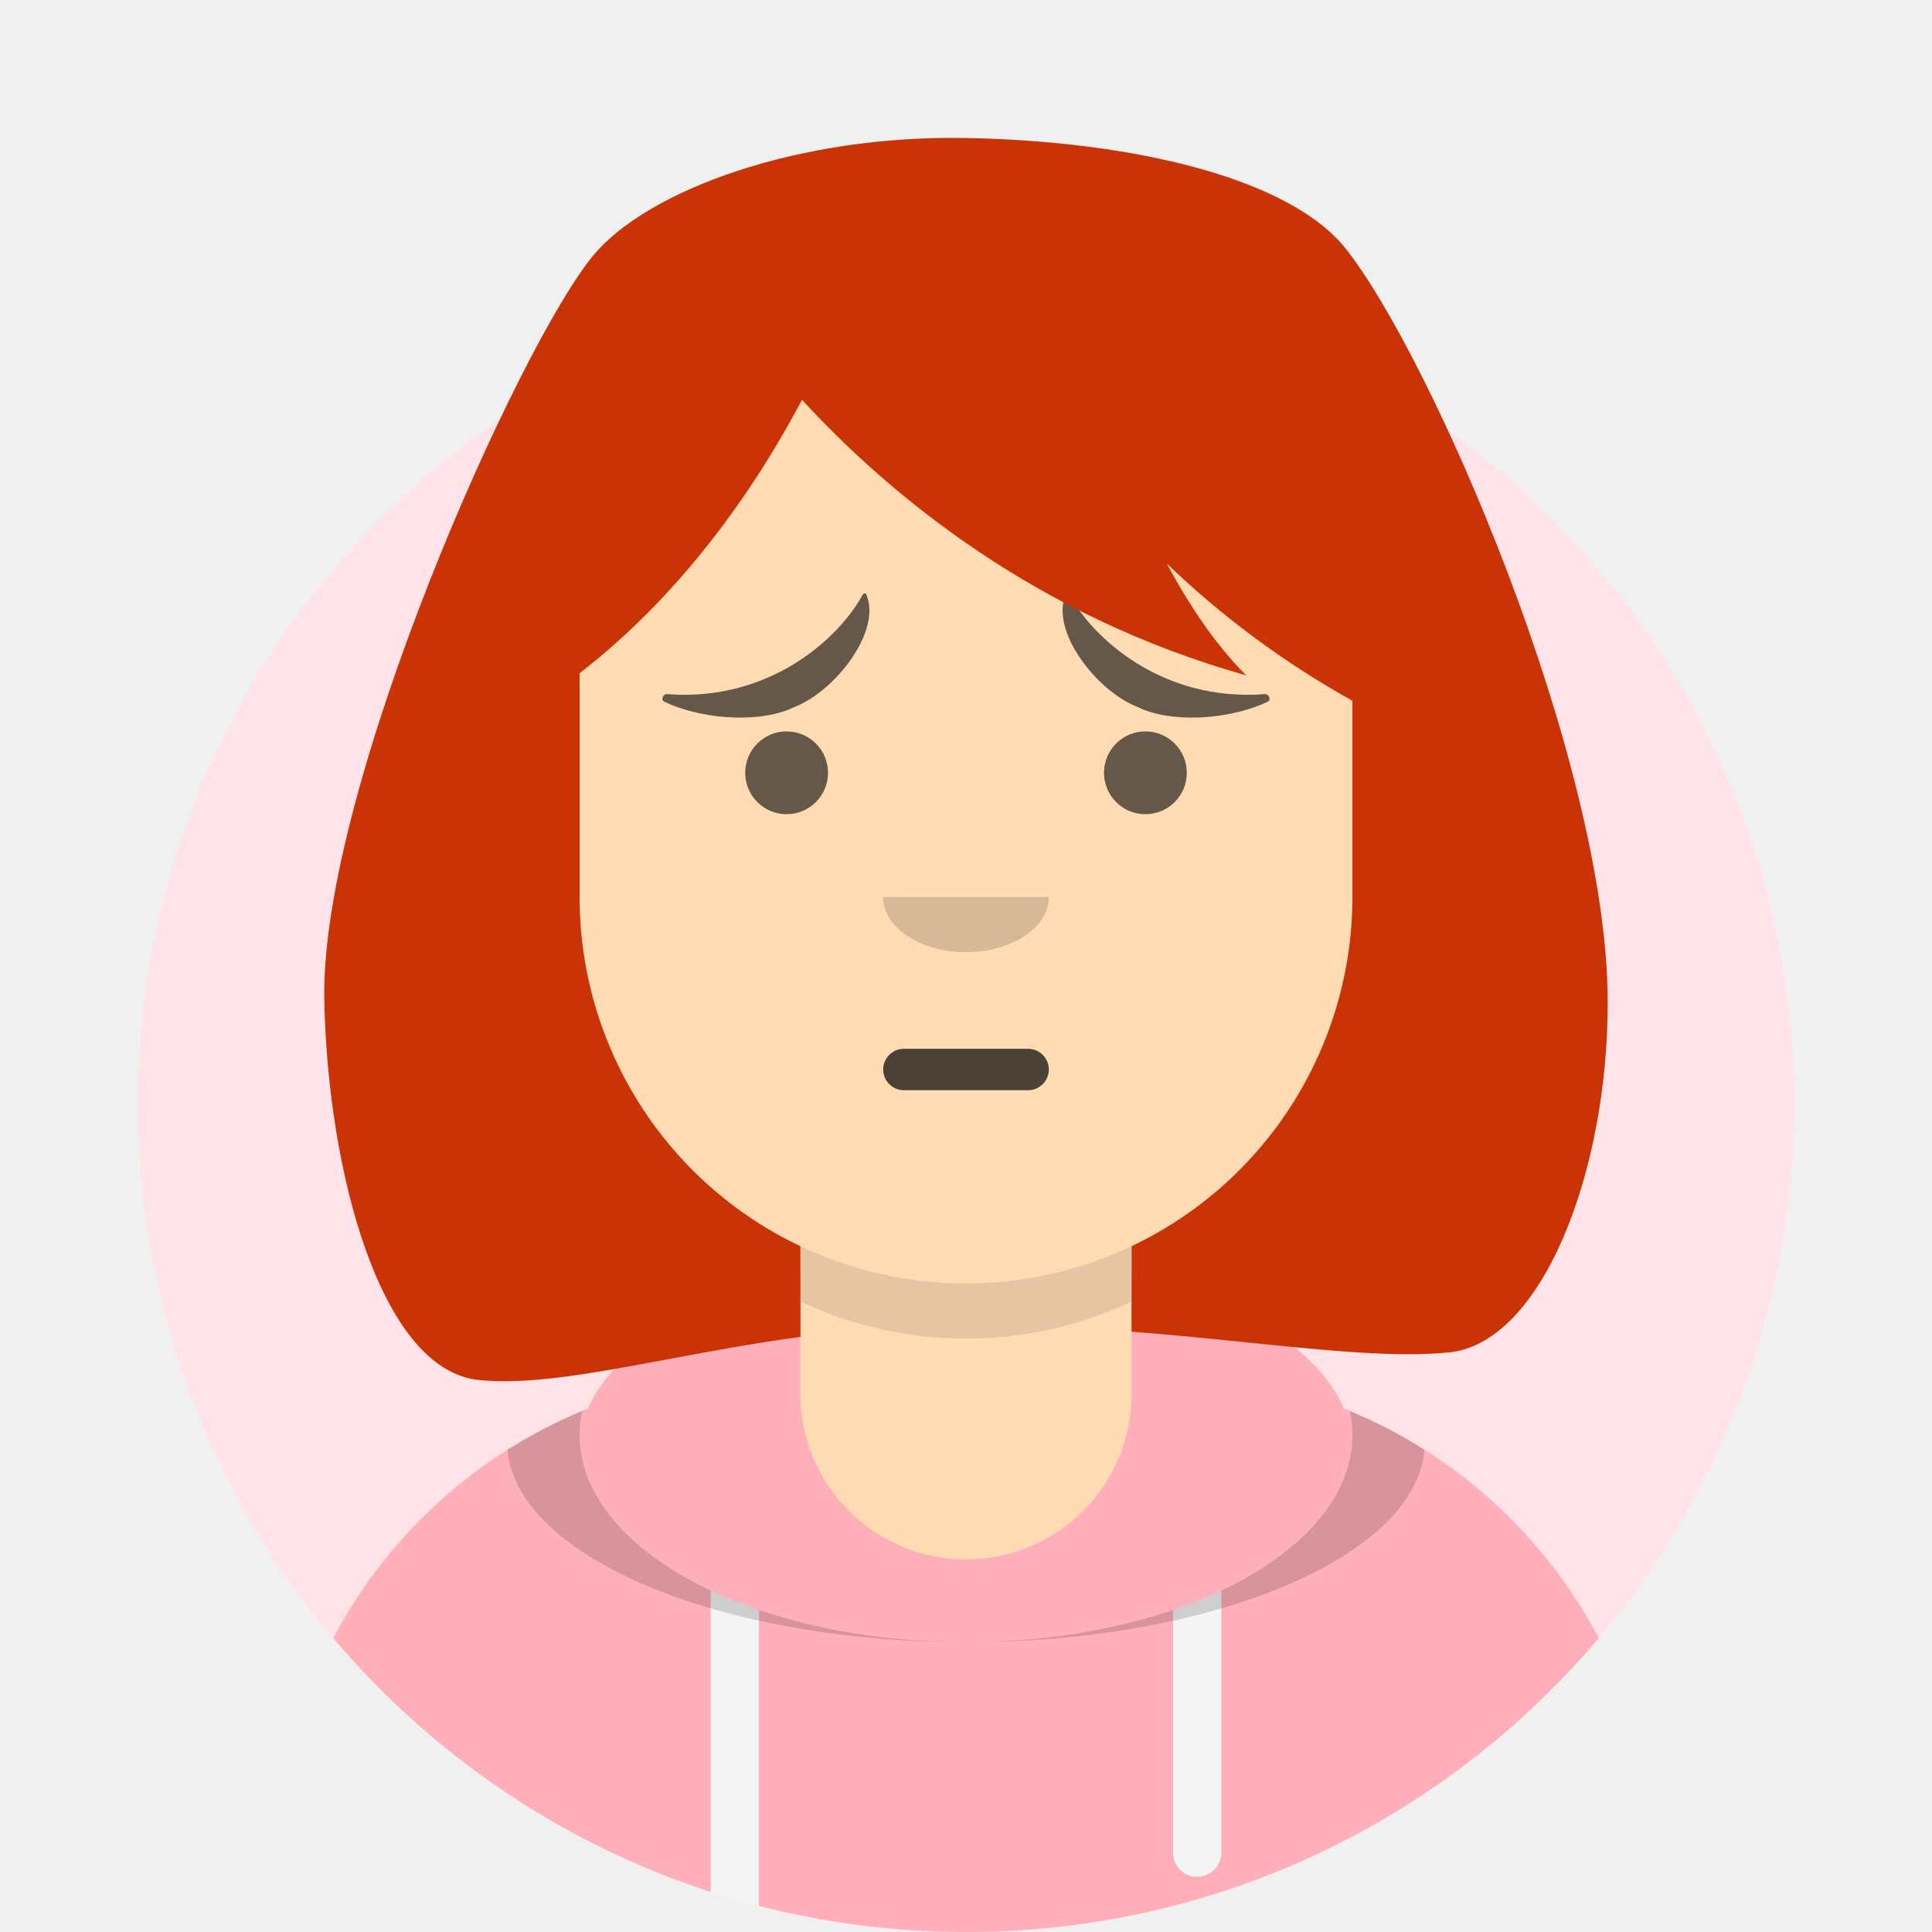
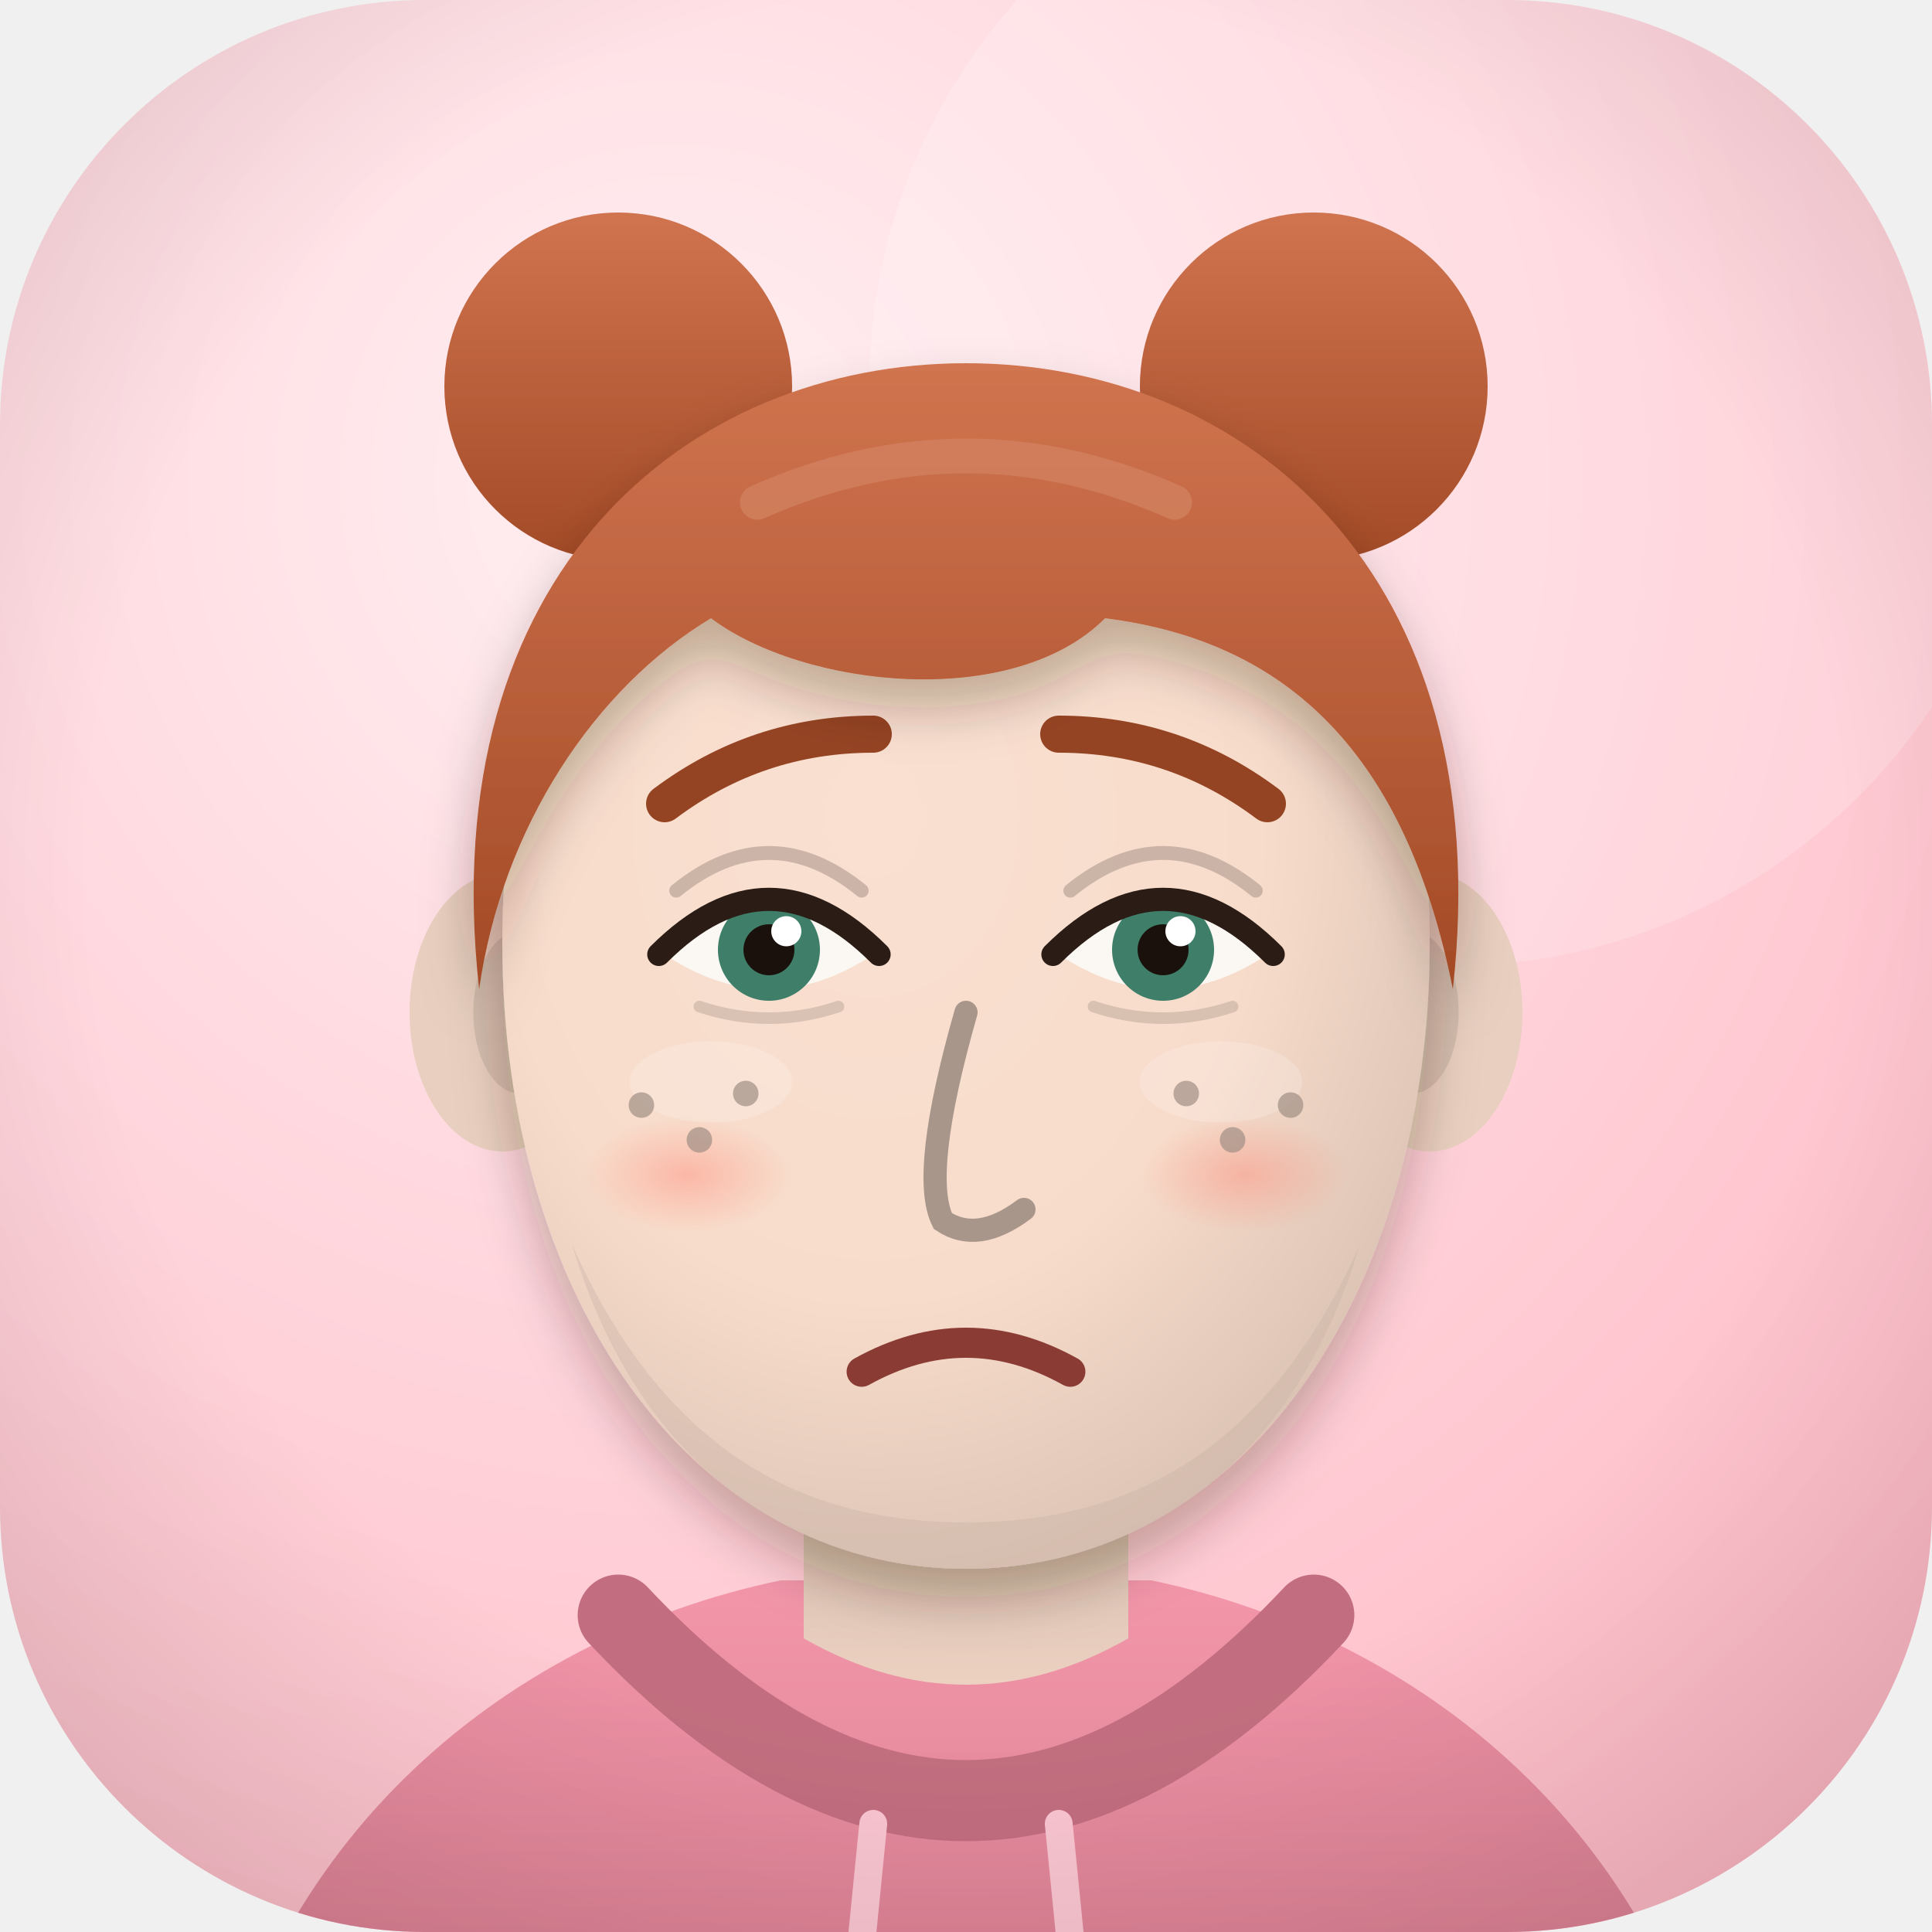
- <svg xmlns="http://www.w3.org/2000/svg" viewBox="0 0 280 280" fill="none" shape-rendering="auto">
-   <mask id="viewboxMask">
-     <rect width="280" height="280" rx="0" ry="0" x="0" y="0" fill="#fff" />
-   </mask>
-   <g mask="url(#viewboxMask)">
-     <g transform="translate(8)">
-       <circle cx="132" cy="160" r="120" fill="#ffe3e8" />
-       <mask id="styleCircle-a" style="mask-type:luminance" maskUnits="userSpaceOnUse" x="0" y="0" width="264" height="280">
-         <path d="M264 0H0v160h12c0 66.27 53.73 120 120 120 66.27 0 120-53.73 120-120h12V0Z" fill="#fff" />
-       </mask>
-       <g mask="url(#styleCircle-a)">
-         <path d="M132 36a56 56 0 0 0-56 56v6.17A12 12 0 0 0 66 110v14a12 12 0 0 0 10.3 11.88 56.04 56.04 0 0 0 31.7 44.73v18.4h-4a72 72 0 0 0-72 72v9h200v-9a72 72 0 0 0-72-72h-4v-18.39a56.04 56.04 0 0 0 31.7-44.73A12 12 0 0 0 198 124v-14a12 12 0 0 0-10-11.83V92a56 56 0 0 0-56-56Z" fill="#ffdbb4" />
-         <path d="M108 180.61v8a55.79 55.79 0 0 0 24 5.39c8.59 0 16.73-1.93 24-5.39v-8a55.79 55.79 0 0 1-24 5.39 55.79 55.79 0 0 1-24-5.39Z" fill="#000" fill-opacity=".1" />
-         <g transform="translate(0 170)">
-           <path d="M108 14.7c-15.52 3.68-27.1 10.83-30.77 19.44A72.02 72.02 0 0 0 32 101v9h200v-9a72.02 72.02 0 0 0-45.23-66.86C183.1 25.53 171.52 18.38 156 14.7V32a24 24 0 1 1-48 0V14.7Z" fill="#ffafb9" />
-           <path d="M102 63.34a67.1 67.1 0 0 1-7-2.82V110h7V63.34ZM162 63.34a67.04 67.04 0 0 0 7-2.82V98.5a3.5 3.5 0 1 1-7 0V63.34Z" fill="#F4F4F4" />
-           <path d="M187.62 34.49a71.79 71.79 0 0 1 10.83 5.63C197.11 55.62 167.87 68 132 68c30.93 0 56-13.43 56-30 0-1.19-.13-2.36-.38-3.51ZM76.38 34.49a16.48 16.48 0 0 0-.38 3.5c0 16.58 25.07 30 56 30-35.87 0-65.1-12.38-66.45-27.88a71.79 71.79 0 0 1 10.83-5.63Z" fill="#000" fill-opacity=".16" />
-         </g>
-         <g transform="translate(78 134)">
-           <rect x="42" y="18" width="24" height="6" rx="3" fill="#000" fill-opacity=".7" />
-         </g>
-         <g transform="translate(104 122)">
-           <path fill-rule="evenodd" clip-rule="evenodd" d="M16 8c0 4.42 5.37 8 12 8s12-3.58 12-8" fill="#000" fill-opacity=".16" />
-         </g>
-         <g transform="translate(76 90)">
-           <path d="M36 22a6 6 0 1 1-12 0 6 6 0 0 1 12 0ZM88 22a6 6 0 1 1-12 0 6 6 0 0 1 12 0Z" fill="#000" fill-opacity=".6" />
-         </g>
-         <g transform="translate(76 82)">
-           <path d="m31.23 20.42-.9.4c-5.25 2.09-13.2 1.21-18.05-1.12-.57-.27-.18-1.15.4-1.1 14.92 1.14 24.96-8.15 28.37-14.45.1-.18.41-.2.49-.03 2.3 5.32-4.45 13.98-10.3 16.3ZM80.77 20.42l.9.4c5.25 2.09 13.2 1.21 18.05-1.12.57-.27.18-1.15-.4-1.1-14.92 1.14-24.96-8.15-28.37-14.45-.1-.18-.41-.2-.49-.03-2.3 5.32 4.45 13.98 10.3 16.3Z" fill-rule="evenodd" clip-rule="evenodd" fill="#000" fill-opacity=".6" />
-         </g>
-         <g transform="translate(-1)">
-           <path d="M40 145c-.62-30.84 28.32-95.2 39-108 7.92-9.5 29.7-17.45 54-17 24.3.45 46.86 5.81 55 16 12.32 15.43 37.87 74.08 38 109 .1 24.8-9.54 49.66-23 51-7.6.76-17.26-.23-28.86-1.4-5.3-.55-11.02-1.13-17.14-1.6V180.6A56 56 0 0 0 189 130v-28.44a130.34 130.34 0 0 1-26.9-19.88c3.35 6.24 7.19 11.9 11.51 16.2-30.57-8.59-51.71-26.16-64.38-39.94C103.39 69.02 92.96 85.23 77 97.57V130a56 56 0 0 0 32 50.61v13.14c-6.95.95-13.41 2.16-19.36 3.27-10.85 2.02-19.98 3.73-27.26 2.98-14.22-1.47-21.88-30.2-22.38-55Z" fill="#c93305" />
-         </g>
-         <g transform="translate(49 72)" />
-         <g transform="translate(62 42)" />
+ <svg xmlns="http://www.w3.org/2000/svg" viewBox="0 0 200 200" width="200" height="200">
+   <defs>
+     <radialGradient id="p5bg" cx="0.35" cy="0.25" r="0.9">
+       <stop offset="0" stop-color="#fff0f2" stop-opacity="1" />
+       <stop offset="1" stop-color="#ffb9c5" stop-opacity="1" />
+     </radialGradient>
+     <radialGradient id="p5sk" cx="0.4" cy="0.35" r="0.7">
+       <stop offset="0" stop-color="#f9e0d1" stop-opacity="1" />
+       <stop offset="0.6" stop-color="#f8dccb" stop-opacity="1" />
+       <stop offset="1" stop-color="#dac2b3" stop-opacity="1" />
+     </radialGradient>
+     <linearGradient id="p5nk" x1="0" y1="0" x2="0" y2="1">
+       <stop offset="0" stop-color="#cbb4a6" stop-opacity="1" />
+       <stop offset="1" stop-color="#ecd1c1" stop-opacity="1" />
+     </linearGradient>
+     <linearGradient id="p5hr" x1="0" y1="0" x2="0" y2="1">
+       <stop offset="0" stop-color="#d0744f" stop-opacity="1" />
+       <stop offset="1" stop-color="#a34a26" stop-opacity="1" />
+     </linearGradient>
+     <linearGradient id="p5cl" x1="0" y1="0" x2="0" y2="1">
+       <stop offset="0" stop-color="#f396aa" stop-opacity="1" />
+       <stop offset="1" stop-color="#ce7588" stop-opacity="1" />
+     </linearGradient>
+     <radialGradient id="p5bl" cx="0.5" cy="0.5" r="0.5">
+       <stop offset="0" stop-color="#ff8b7a" stop-opacity="0.45" />
+       <stop offset="1" stop-color="#ff8b7a" stop-opacity="0" />
+     </radialGradient>
+     <radialGradient id="p5vg" cx="0.5" cy="0.45" r="0.75">
+       <stop offset="0.6" stop-color="#000" stop-opacity="0" />
+       <stop offset="1" stop-color="#000" stop-opacity="0.16" />
+     </radialGradient>
+     <clipPath id="p5cp">
+       <rect width="200" height="200" rx="44" />
+     </clipPath>
+     <filter id="p5rm" x="-20%" y="-20%" width="140%" height="140%">
+       <feDropShadow dx="0" dy="2.5" stdDeviation="2.2" flood-color="#2b1a10" flood-opacity="0.28" />
+     </filter>
+   </defs>
+   <g clip-path="url(#p5cp)">
+     <rect width="200" height="200" fill="url(#p5bg)" />
+     <circle cx="150" cy="40" r="60" fill="#fff" opacity="0.18" />
+     <g transform="translate(100 112) scale(1.2) translate(-100 -104)">
+       <circle cx="70" cy="44" r="15" fill="url(#p5hr)" />
+       <circle cx="130" cy="44" r="15" fill="url(#p5hr)" />
+       <path d="M34 200 C38 170 60 152 84 147 L116 147 C140 152 162 170 166 200 Z" fill="url(#p5cl)" />
+       <path d="M70 150 Q100 182 130 150" stroke="#c26e80" stroke-width="7" fill="none" stroke-linecap="round" />
+       <path d="M92 168 L90 188 M108 168 L110 188" stroke="#f9c5d0" stroke-width="2.4" stroke-linecap="round" />
+       <path d="M86 130 L86 152 Q100 160 114 152 L114 130 Z" fill="url(#p5nk)" />
+       <path d="M86 140 Q100 150 114 140 L114 134 Q100 144 86 134 Z" fill="#baa598" opacity="0.35" />
+       <ellipse cx="60" cy="98" rx="8" ry="12" fill="#e9cfbf" />
+       <ellipse cx="61.5" cy="98" rx="4" ry="7" fill="#c6b0a2" opacity="0.6" />
+       <ellipse cx="140" cy="98" rx="8" ry="12" fill="#e9cfbf" />
+       <ellipse cx="138.5" cy="98" rx="4" ry="7" fill="#c6b0a2" opacity="0.6" />
+       <path d="M100 46 C126 46 140 64 140 92 C140 122 124 146 100 146 C76 146 60 122 60 92 C60 64 74 46 100 46 Z" fill="url(#p5sk)" filter="url(#p5rm)" />
+       <path d="M66 118 C72 138 86 146 100 146 C114 146 128 138 134 118 C126 136 114 142 100 142 C86 142 74 136 66 118 Z" fill="#c6b0a2" opacity="0.35" />
+       <ellipse cx="78" cy="104" rx="7" ry="3.5" fill="#fff" opacity="0.18" />
+       <ellipse cx="122" cy="104" rx="7" ry="3.5" fill="#fff" opacity="0.18" />
+       <ellipse cx="76" cy="112" rx="9" ry="5" fill="url(#p5bl)" />
+       <ellipse cx="124" cy="112" rx="9" ry="5" fill="url(#p5bl)" />
+       <circle cx="72" cy="106" r="1.1" fill="#a18f84" opacity="0.7" />
+       <circle cx="77" cy="109" r="1.1" fill="#a18f84" opacity="0.7" />
+       <circle cx="81" cy="105" r="1.1" fill="#a18f84" opacity="0.7" />
+       <circle cx="119" cy="105" r="1.1" fill="#a18f84" opacity="0.7" />
+       <circle cx="123" cy="109" r="1.1" fill="#a18f84" opacity="0.7" />
+       <circle cx="128" cy="106" r="1.1" fill="#a18f84" opacity="0.7" />
+       <path d="M74 80 Q82 74 92 74" stroke="#954423" stroke-width="3.2" fill="none" stroke-linecap="round" />
+       <path d="M126 80 Q118 74 108 74" stroke="#954423" stroke-width="3.2" fill="none" stroke-linecap="round" />
+       <path d="M74 93 Q83 84 92 93 Q83 99 74 93 Z" fill="#fbf8f4" />
+       <circle cx="83" cy="92.6" r="4.4" fill="#3f7f6a" />
+       <circle cx="83" cy="92.6" r="2.2" fill="#1a110c" />
+       <circle cx="84.5" cy="91" r="1.3" fill="#fff" />
+       <path d="M73.5 93 Q83 83.5 92.5 93" stroke="#2b1d16" stroke-width="2" fill="none" stroke-linecap="round" />
+       <path d="M75 87.5 Q83 81 91 87.5" stroke="#ae9a8e" stroke-width="1.2" fill="none" opacity="0.6" stroke-linecap="round" />
+       <path d="M77 97.5 Q83 99.5 89 97.5" stroke="#baa598" stroke-width="1" fill="none" opacity="0.5" stroke-linecap="round" />
+       <path d="M108 93 Q117 84 126 93 Q117 99 108 93 Z" fill="#fbf8f4" />
+       <circle cx="117" cy="92.6" r="4.4" fill="#3f7f6a" />
+       <circle cx="117" cy="92.6" r="2.2" fill="#1a110c" />
+       <circle cx="118.5" cy="91" r="1.3" fill="#fff" />
+       <path d="M107.5 93 Q117 83.5 126.5 93" stroke="#2b1d16" stroke-width="2" fill="none" stroke-linecap="round" />
+       <path d="M109 87.5 Q117 81 125 87.5" stroke="#ae9a8e" stroke-width="1.2" fill="none" opacity="0.6" stroke-linecap="round" />
+       <path d="M111 97.5 Q117 99.5 123 97.5" stroke="#baa598" stroke-width="1" fill="none" opacity="0.5" stroke-linecap="round" />
+       <path d="M100 98 Q96 112 98 116 Q101 118 105 115" stroke="#a9968a" stroke-width="2" fill="none" stroke-linecap="round" />
+       <path d="M91 129 Q100 124 109 129" stroke="#8a3b34" stroke-width="2.6" fill="none" stroke-linecap="round" />
+       <g filter="url(#p5rm)">
+         <path d="M58 96 C54 60 76 42 100 42 C124 42 146 60 142 96 C138 76 128 66 112 64 C104 72 86 70 78 64 C68 70 60 82 58 96 Z" fill="url(#p5hr)" />
+         <path d="M82 54 Q100 46 118 54" stroke="#d78869" stroke-width="3" fill="none" stroke-linecap="round" opacity="0.55" />
      </g>
    </g>
+     <rect width="200" height="200" fill="url(#p5vg)" />
  </g>
</svg>
